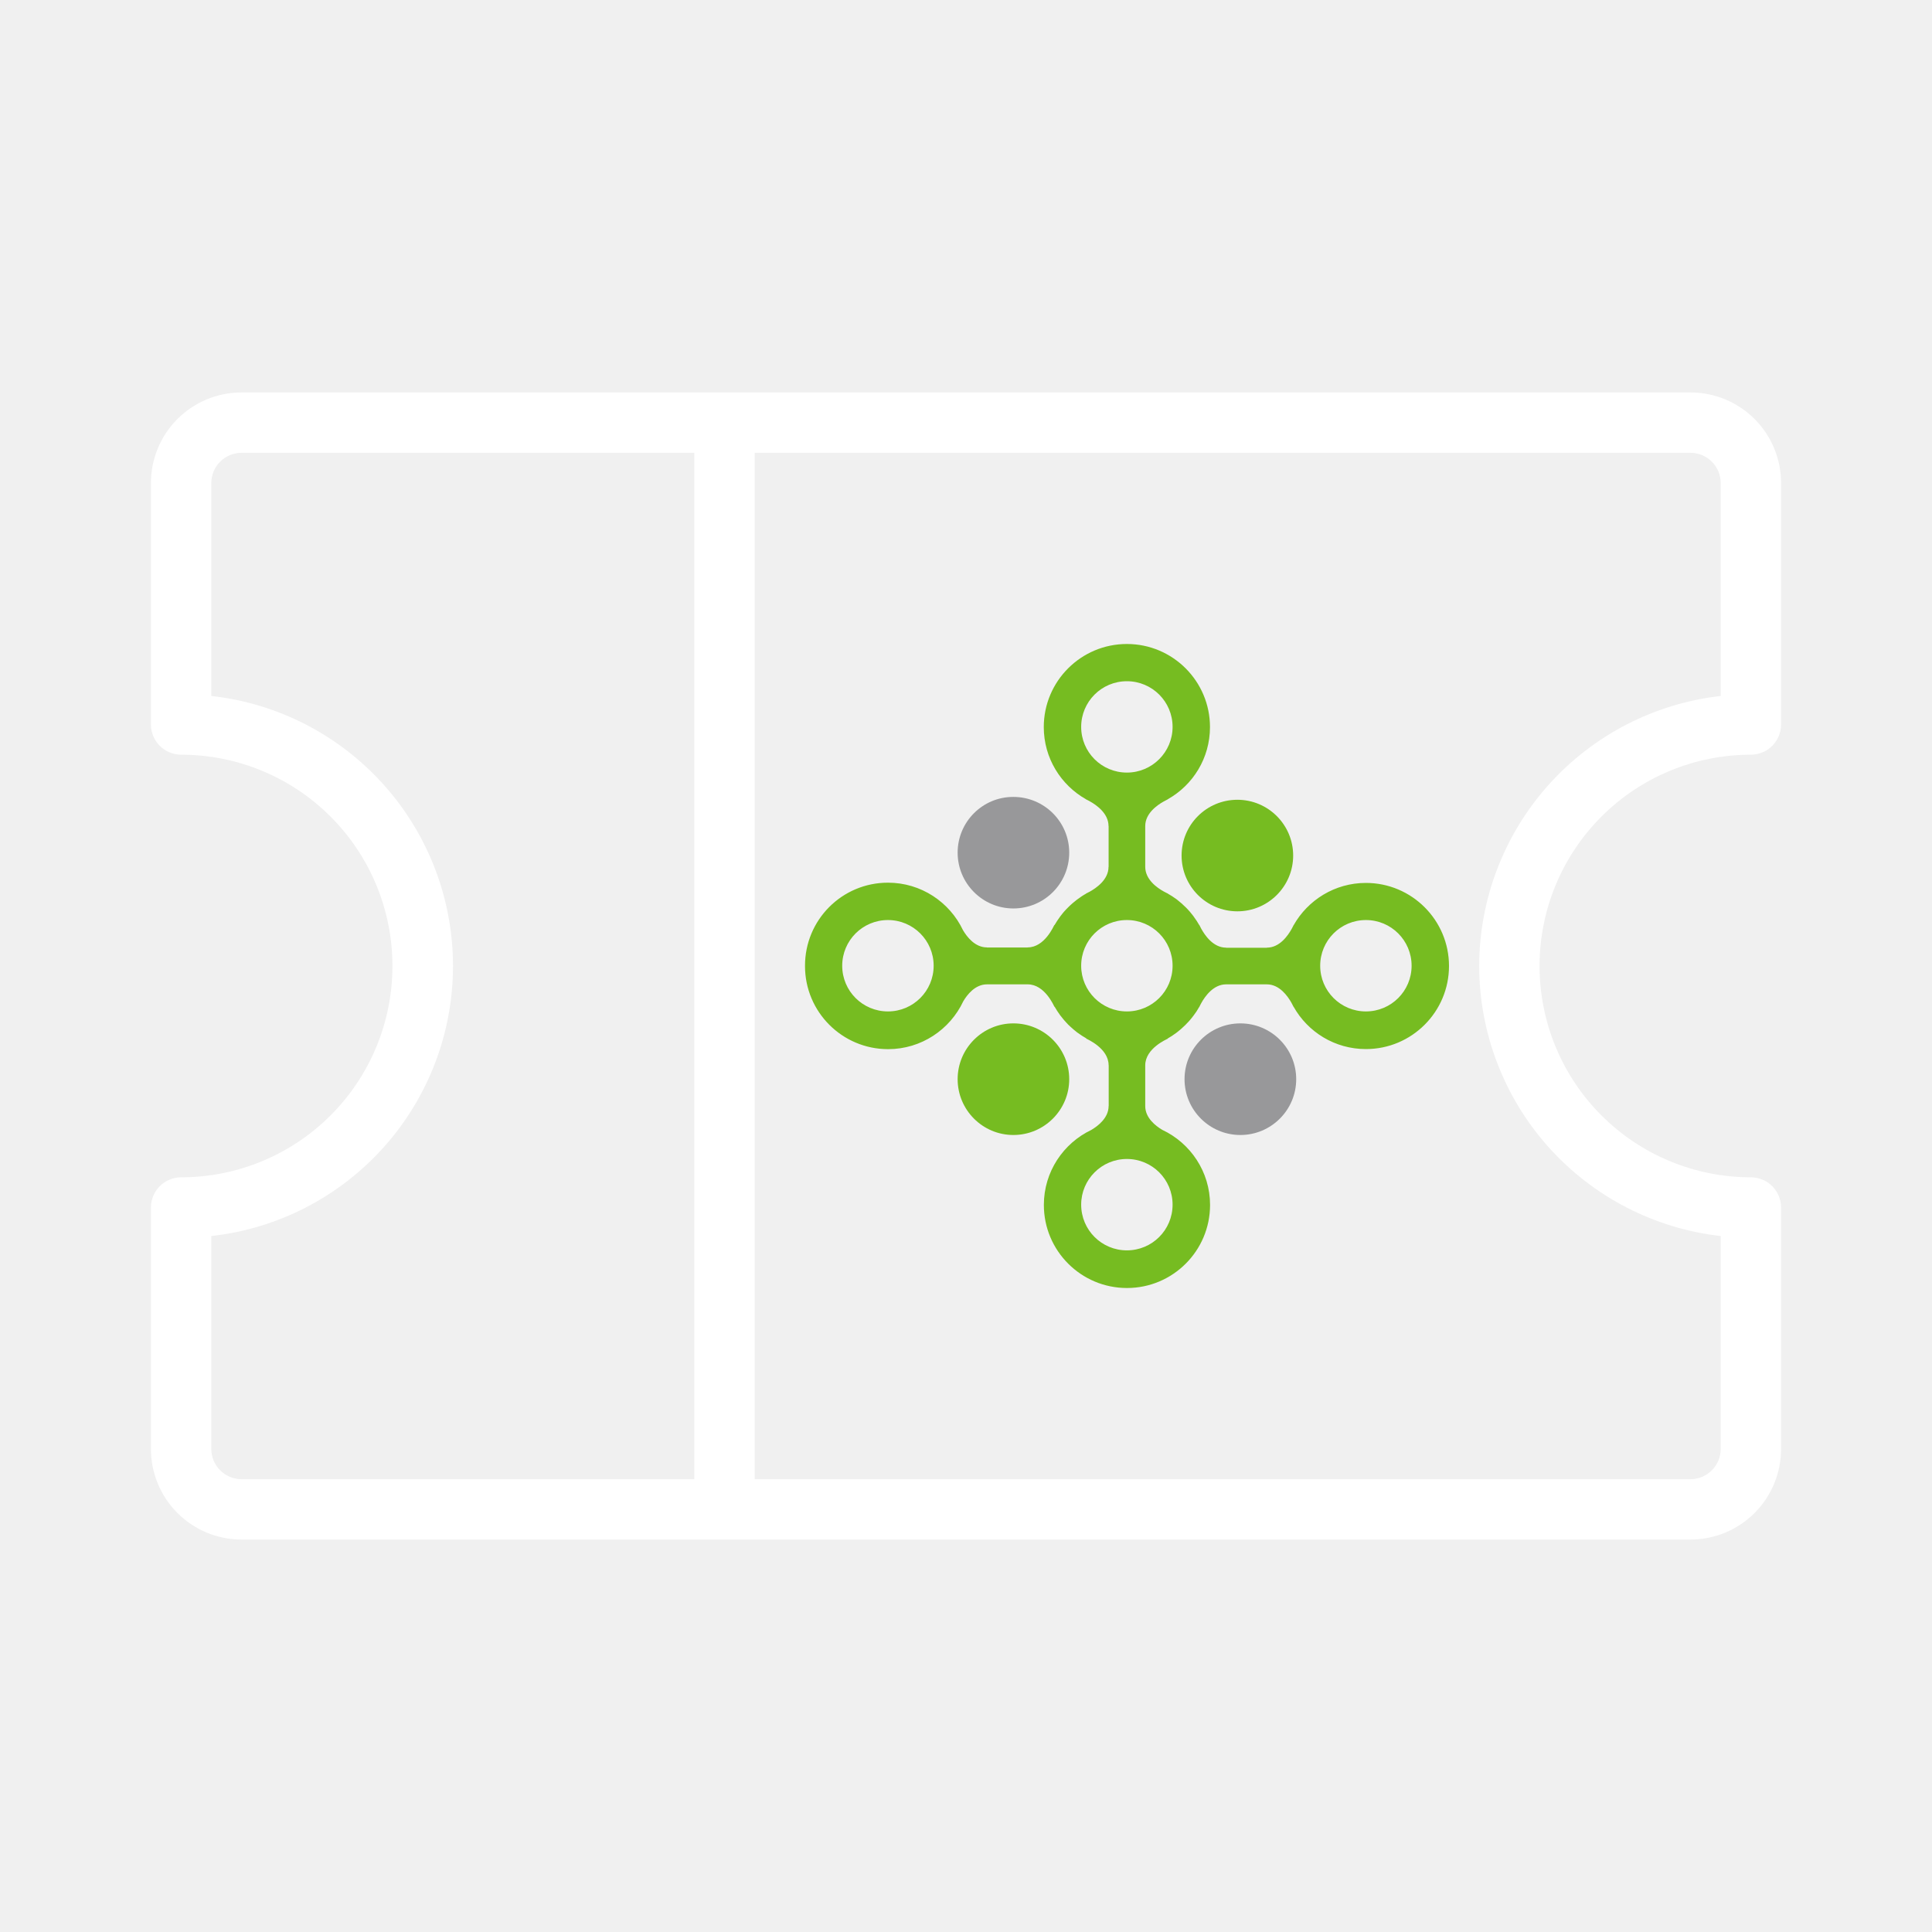
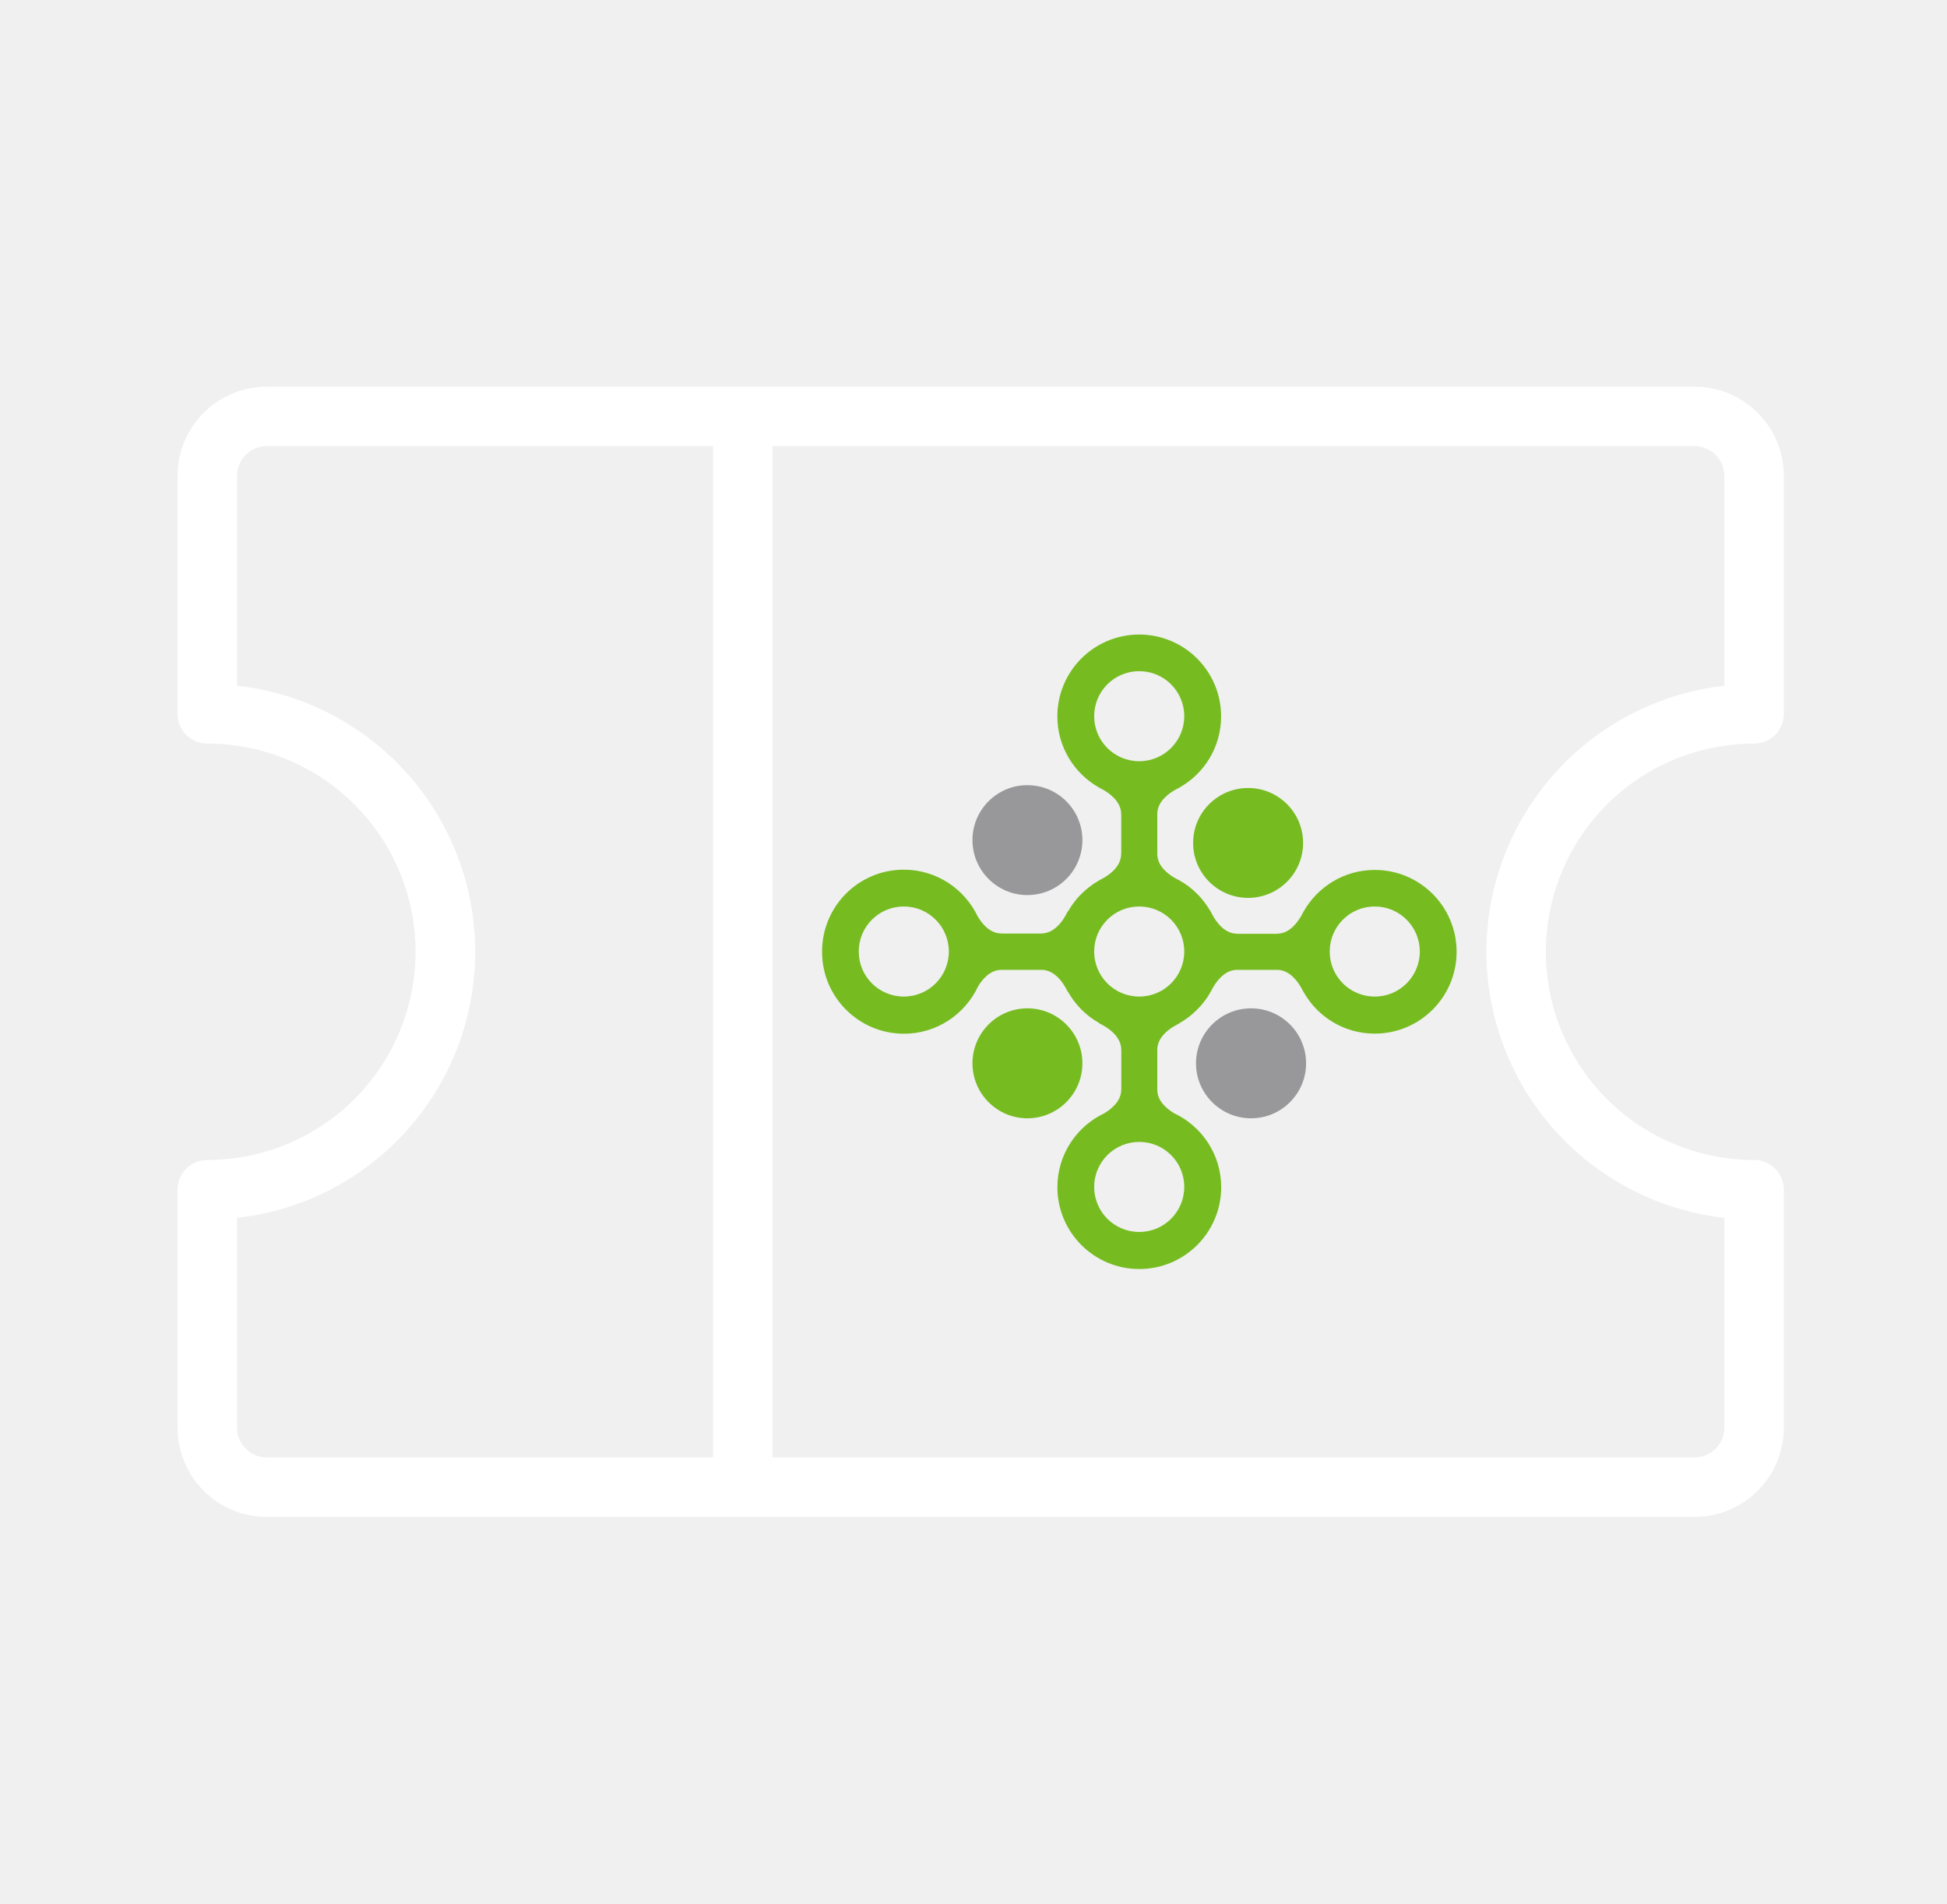
- <svg xmlns="http://www.w3.org/2000/svg" width="70" height="70" viewBox="0 0 70 70" fill="none">
-   <path d="M63.438 27.344C63.728 27.344 64.006 27.229 64.211 27.023C64.416 26.818 64.531 26.54 64.531 26.25V17.5C64.531 16.63 64.186 15.795 63.57 15.18C62.955 14.565 62.12 14.219 61.25 14.219H8.75C7.88 14.219 7.045 14.565 6.43 15.18C5.814 15.795 5.469 16.63 5.469 17.5V26.25C5.469 26.54 5.584 26.818 5.789 27.023C5.994 27.229 6.272 27.344 6.562 27.344C8.593 27.344 10.54 28.15 11.976 29.586C13.412 31.022 14.219 32.969 14.219 35C14.219 37.031 13.412 38.978 11.976 40.414C10.54 41.85 8.593 42.656 6.562 42.656C6.272 42.656 5.994 42.772 5.789 42.977C5.584 43.182 5.469 43.46 5.469 43.75V52.5C5.469 53.37 5.814 54.205 6.43 54.82C7.045 55.435 7.88 55.781 8.75 55.781H61.25C62.12 55.781 62.955 55.435 63.57 54.82C64.186 54.205 64.531 53.37 64.531 52.5V43.75C64.531 43.46 64.416 43.182 64.211 42.977C64.006 42.772 63.728 42.656 63.438 42.656C61.407 42.656 59.459 41.85 58.024 40.414C56.588 38.978 55.781 37.031 55.781 35C55.781 32.969 56.588 31.022 58.024 29.586C59.459 28.15 61.407 27.344 63.438 27.344ZM7.656 52.5V44.784C10.064 44.516 12.289 43.37 13.904 41.565C15.52 39.76 16.413 37.423 16.413 35C16.413 32.577 15.52 30.24 13.904 28.435C12.289 26.63 10.064 25.484 7.656 25.216V17.5C7.656 17.21 7.771 16.932 7.977 16.727C8.182 16.521 8.46 16.406 8.75 16.406H25.156V53.594H8.75C8.46 53.594 8.182 53.478 7.977 53.273C7.771 53.068 7.656 52.79 7.656 52.5ZM53.594 35C53.597 37.42 54.491 39.755 56.104 41.559C57.718 43.363 59.939 44.511 62.344 44.784V52.5C62.344 52.79 62.228 53.068 62.023 53.273C61.818 53.478 61.54 53.594 61.25 53.594H27.344V16.406H61.25C61.54 16.406 61.818 16.521 62.023 16.727C62.228 16.932 62.344 17.21 62.344 17.5V25.216C59.939 25.489 57.718 26.637 56.104 28.441C54.491 30.245 53.597 32.58 53.594 35Z" fill="white" />
-   <path d="M42.811 30.998C42.811 32.116 43.717 33.019 44.833 33.019C45.948 33.019 46.854 32.113 46.854 30.998C46.854 29.883 45.948 28.977 44.833 28.977C43.717 28.977 42.811 29.879 42.811 30.998Z" fill="#76BC21" />
-   <path d="M34.697 30.893C34.697 32.009 35.603 32.915 36.717 32.915C37.833 32.915 38.74 32.012 38.74 30.893C38.74 29.776 37.833 28.874 36.717 28.874C35.603 28.87 34.697 29.776 34.697 30.893Z" fill="#98989A" />
-   <path d="M42.918 39.101C42.918 40.217 43.824 41.123 44.941 41.123C46.057 41.123 46.964 40.217 46.964 39.101C46.964 37.985 46.057 37.079 44.941 37.079C43.824 37.079 42.918 37.985 42.918 39.101Z" fill="#98989A" />
-   <path d="M34.697 39.101C34.697 40.217 35.603 41.123 36.717 41.123C37.833 41.123 38.74 40.217 38.74 39.101C38.74 37.985 37.833 37.079 36.717 37.079C35.603 37.079 34.697 37.985 34.697 39.101Z" fill="#76BC21" />
-   <path d="M32.172 31.981C33.373 31.981 34.408 32.686 34.891 33.702C35.035 33.947 35.327 34.326 35.757 34.326V34.329H37.234V34.326C37.852 34.326 38.181 33.545 38.203 33.508V33.526C38.266 33.417 38.335 33.31 38.41 33.21C38.417 33.203 38.42 33.194 38.426 33.188C38.457 33.147 38.489 33.106 38.52 33.069C38.533 33.053 38.545 33.037 38.558 33.025C38.583 32.996 38.611 32.965 38.639 32.937C38.661 32.915 38.683 32.893 38.705 32.871C38.724 32.852 38.746 32.834 38.765 32.812C38.796 32.783 38.828 32.755 38.859 32.727C38.871 32.718 38.884 32.705 38.897 32.696C38.937 32.661 38.978 32.627 39.022 32.595L39.035 32.586C39.135 32.511 39.242 32.438 39.355 32.376H39.345C39.351 32.373 39.38 32.36 39.417 32.341L39.42 32.338C39.439 32.329 39.458 32.319 39.477 32.31C39.709 32.181 40.164 31.88 40.164 31.407H40.167V29.93H40.164C40.164 29.472 39.731 29.171 39.492 29.037C39.458 29.021 39.423 29.002 39.392 28.983C39.367 28.971 39.345 28.961 39.345 28.961H39.351C38.435 28.444 37.818 27.466 37.818 26.343C37.818 24.682 39.166 23.333 40.829 23.333C42.491 23.333 43.84 24.682 43.84 26.343C43.84 27.469 43.222 28.447 42.306 28.961H42.312C42.312 28.961 42.297 28.971 42.281 28.977C42.24 28.999 42.196 29.021 42.156 29.043C41.917 29.178 41.494 29.476 41.494 29.93V31.407C41.494 31.868 41.926 32.169 42.165 32.3C42.196 32.316 42.231 32.335 42.262 32.351C42.29 32.363 42.309 32.373 42.316 32.376H42.309C42.419 32.438 42.526 32.507 42.629 32.583C42.635 32.586 42.639 32.589 42.645 32.595C42.686 32.627 42.726 32.661 42.767 32.696C42.78 32.705 42.792 32.718 42.808 32.73C42.839 32.758 42.871 32.786 42.899 32.815C42.921 32.834 42.94 32.855 42.962 32.874C42.984 32.896 43.002 32.915 43.024 32.937C43.053 32.965 43.081 32.996 43.106 33.028C43.118 33.04 43.128 33.056 43.14 33.069C43.175 33.109 43.206 33.15 43.238 33.191C43.241 33.197 43.247 33.203 43.25 33.21C43.325 33.31 43.395 33.417 43.457 33.526V33.517C43.46 33.523 43.473 33.551 43.492 33.589L43.498 33.599C43.507 33.614 43.517 33.633 43.523 33.649C43.652 33.881 43.953 34.335 44.423 34.335V34.339H45.901V34.335C46.362 34.335 46.66 33.903 46.795 33.664C46.81 33.63 46.829 33.595 46.848 33.564C46.86 33.539 46.87 33.517 46.87 33.517V33.523C47.387 32.608 48.366 31.99 49.489 31.99C51.151 31.99 52.5 33.338 52.5 35C52.5 36.662 51.151 38.01 49.489 38.01C48.363 38.01 47.384 37.392 46.87 36.477V36.483C46.87 36.483 46.86 36.467 46.854 36.452C46.832 36.411 46.81 36.367 46.788 36.326C46.653 36.088 46.355 35.665 45.901 35.665H44.423C43.962 35.665 43.661 36.101 43.529 36.336C43.514 36.367 43.495 36.398 43.479 36.43C43.467 36.458 43.457 36.477 43.454 36.483V36.477C43.391 36.59 43.322 36.696 43.244 36.797C43.241 36.803 43.234 36.809 43.234 36.809C43.203 36.853 43.169 36.894 43.134 36.935C43.125 36.947 43.112 36.96 43.103 36.972C43.075 37.004 43.046 37.038 43.015 37.066C42.996 37.085 42.977 37.107 42.959 37.126C42.937 37.148 42.911 37.17 42.889 37.192C42.861 37.217 42.833 37.245 42.805 37.27C42.789 37.283 42.773 37.298 42.758 37.311C42.72 37.342 42.682 37.373 42.642 37.405C42.632 37.411 42.626 37.417 42.617 37.424C42.569 37.458 42.519 37.493 42.469 37.527L42.466 37.53C42.413 37.565 42.356 37.599 42.3 37.631H42.316C42.278 37.653 41.494 37.982 41.494 38.599V40.076C41.494 40.503 41.867 40.791 42.108 40.935C43.131 41.415 43.843 42.453 43.843 43.657C43.843 45.319 42.494 46.667 40.832 46.667C39.169 46.667 37.821 45.319 37.821 43.657C37.821 42.456 38.526 41.421 39.543 40.938C39.784 40.794 40.167 40.503 40.167 40.073H40.17V38.596H40.167C40.167 37.979 39.386 37.649 39.348 37.627H39.367C39.257 37.565 39.151 37.496 39.047 37.42C39.041 37.414 39.031 37.411 39.025 37.405C38.984 37.373 38.944 37.342 38.906 37.308C38.89 37.295 38.878 37.283 38.862 37.27C38.831 37.242 38.803 37.217 38.771 37.188C38.749 37.167 38.727 37.148 38.705 37.126C38.683 37.104 38.664 37.085 38.646 37.063C38.617 37.032 38.589 37 38.561 36.969C38.548 36.956 38.536 36.941 38.526 36.928C38.492 36.888 38.461 36.847 38.429 36.806C38.423 36.8 38.42 36.794 38.413 36.787C38.338 36.684 38.269 36.577 38.206 36.467V36.483C38.185 36.445 37.855 35.665 37.237 35.665H35.76C35.333 35.665 35.045 36.035 34.901 36.279C34.421 37.301 33.382 38.013 32.178 38.013C30.515 38.013 29.167 36.665 29.167 35.003C29.16 33.329 30.509 31.981 32.172 31.981ZM49.489 36.646C50.405 36.646 51.145 35.906 51.145 34.991C51.145 34.075 50.405 33.335 49.489 33.335C48.573 33.335 47.833 34.075 47.833 34.991C47.833 35.906 48.573 36.646 49.489 36.646ZM42.485 26.337C42.485 25.422 41.745 24.682 40.829 24.682C39.913 24.682 39.173 25.422 39.173 26.337C39.173 27.253 39.913 27.992 40.829 27.992C41.745 27.992 42.485 27.249 42.485 26.337ZM39.173 43.647C39.173 44.563 39.913 45.303 40.829 45.303C41.745 45.303 42.485 44.563 42.485 43.647C42.485 42.732 41.745 41.992 40.829 41.992C39.916 41.992 39.173 42.732 39.173 43.647ZM40.829 36.646C41.745 36.646 42.485 35.906 42.485 34.991C42.485 34.075 41.745 33.335 40.829 33.335C39.913 33.335 39.173 34.075 39.173 34.991C39.173 35.906 39.916 36.646 40.829 36.646ZM32.172 36.646C33.087 36.646 33.828 35.906 33.828 34.991C33.828 34.075 33.087 33.335 32.172 33.335C31.256 33.335 30.515 34.075 30.515 34.991C30.515 35.906 31.256 36.646 32.172 36.646Z" fill="#76BC21" />
+ <svg xmlns="http://www.w3.org/2000/svg" width="45" height="44" viewBox="0 0 45 44" fill="none">
+   <path d="M40.541 17.188C40.724 17.188 40.899 17.115 41.028 16.986C41.157 16.857 41.229 16.682 41.229 16.5V11C41.229 10.453 41.012 9.928 40.625 9.542C40.238 9.155 39.714 8.938 39.166 8.938H6.167C5.619 8.938 5.095 9.155 4.708 9.542C4.321 9.928 4.104 10.453 4.104 11V16.5C4.104 16.682 4.176 16.857 4.305 16.986C4.434 17.115 4.609 17.188 4.792 17.188C6.068 17.188 7.292 17.695 8.194 18.597C9.097 19.5 9.604 20.724 9.604 22C9.604 23.276 9.097 24.5 8.194 25.403C7.292 26.305 6.068 26.812 4.792 26.812C4.609 26.812 4.434 26.885 4.305 27.014C4.176 27.143 4.104 27.318 4.104 27.5V33C4.104 33.547 4.321 34.072 4.708 34.458C5.095 34.845 5.619 35.062 6.167 35.062H39.166C39.714 35.062 40.238 34.845 40.625 34.458C41.012 34.072 41.229 33.547 41.229 33V27.5C41.229 27.318 41.157 27.143 41.028 27.014C40.899 26.885 40.724 26.812 40.541 26.812C39.265 26.812 38.041 26.305 37.139 25.403C36.236 24.5 35.729 23.276 35.729 22C35.729 20.724 36.236 19.5 37.139 18.597C38.041 17.695 39.265 17.188 40.541 17.188ZM5.479 33V28.15C6.992 27.982 8.391 27.261 9.406 26.127C10.422 24.992 10.983 23.523 10.983 22C10.983 20.477 10.422 19.008 9.406 17.873C8.391 16.739 6.992 16.018 5.479 15.85V11C5.479 10.818 5.551 10.643 5.68 10.514C5.809 10.385 5.984 10.312 6.167 10.312H16.479V33.688H6.167C5.984 33.688 5.809 33.615 5.68 33.486C5.551 33.357 5.479 33.182 5.479 33ZM34.354 22C34.356 23.521 34.918 24.989 35.932 26.123C36.946 27.257 38.342 27.978 39.854 28.15V33C39.854 33.182 39.782 33.357 39.653 33.486C39.524 33.615 39.349 33.688 39.166 33.688H17.854V10.312H39.166C39.349 10.312 39.524 10.385 39.653 10.514C39.782 10.643 39.854 10.818 39.854 11V15.85C38.342 16.022 36.946 16.743 35.932 17.877C34.918 19.011 34.356 20.479 34.354 22Z" fill="white" />
+   <path d="M27.576 19.484C27.576 20.187 28.146 20.754 28.847 20.754C29.548 20.754 30.118 20.185 30.118 19.484C30.118 18.783 29.548 18.214 28.847 18.214C28.146 18.214 27.576 18.781 27.576 19.484Z" fill="#76BC21" />
+   <path d="M22.476 19.418C22.476 20.12 23.046 20.689 23.745 20.689C24.447 20.689 25.017 20.122 25.017 19.418C25.017 18.717 24.447 18.149 23.745 18.149C23.046 18.147 22.476 18.717 22.476 19.418Z" fill="#98989A" />
+   <path d="M27.643 24.578C27.643 25.279 28.213 25.849 28.915 25.849C29.617 25.849 30.187 25.279 30.187 24.578C30.187 23.876 29.617 23.307 28.915 23.307C28.213 23.307 27.643 23.876 27.643 24.578Z" fill="#98989A" />
+   <path d="M22.476 24.578C22.476 25.279 23.046 25.849 23.745 25.849C24.447 25.849 25.017 25.279 25.017 24.578C25.017 23.876 24.447 23.307 23.745 23.307C23.046 23.307 22.476 23.876 22.476 24.578Z" fill="#76BC21" />
+   <path d="M20.889 20.102C21.644 20.102 22.294 20.546 22.598 21.184C22.689 21.338 22.872 21.576 23.142 21.576V21.578H24.071V21.576C24.459 21.576 24.666 21.085 24.68 21.062V21.074C24.72 21.005 24.763 20.938 24.81 20.875C24.814 20.871 24.816 20.865 24.82 20.861C24.84 20.835 24.86 20.81 24.879 20.786C24.887 20.776 24.895 20.766 24.903 20.758C24.919 20.741 24.936 20.721 24.954 20.703C24.968 20.689 24.982 20.676 24.995 20.662C25.007 20.65 25.021 20.638 25.033 20.624C25.053 20.607 25.072 20.589 25.092 20.571C25.1 20.565 25.108 20.557 25.116 20.551C25.141 20.53 25.167 20.508 25.195 20.488L25.203 20.482C25.266 20.435 25.333 20.39 25.404 20.35H25.398C25.402 20.348 25.419 20.34 25.443 20.329L25.445 20.327C25.457 20.321 25.469 20.315 25.48 20.309C25.626 20.228 25.912 20.039 25.912 19.741H25.914V18.813H25.912C25.912 18.525 25.64 18.336 25.49 18.252C25.469 18.242 25.447 18.23 25.427 18.218C25.412 18.21 25.398 18.204 25.398 18.204H25.402C24.826 17.879 24.438 17.264 24.438 16.559C24.438 15.514 25.285 14.667 26.33 14.667C27.375 14.667 28.223 15.514 28.223 16.559C28.223 17.266 27.835 17.881 27.259 18.204H27.263C27.263 18.204 27.253 18.21 27.243 18.214C27.218 18.228 27.19 18.242 27.164 18.255C27.014 18.34 26.748 18.527 26.748 18.813V19.741C26.748 20.031 27.02 20.22 27.17 20.303C27.19 20.313 27.212 20.325 27.231 20.335C27.249 20.343 27.261 20.348 27.265 20.35H27.261C27.33 20.39 27.397 20.433 27.462 20.48C27.466 20.482 27.468 20.484 27.472 20.488C27.497 20.508 27.523 20.53 27.549 20.551C27.557 20.557 27.564 20.565 27.574 20.573C27.594 20.591 27.614 20.609 27.631 20.626C27.645 20.638 27.657 20.652 27.671 20.664C27.685 20.678 27.697 20.689 27.71 20.703C27.728 20.721 27.746 20.741 27.762 20.76C27.77 20.768 27.775 20.778 27.783 20.786C27.805 20.812 27.825 20.837 27.844 20.863C27.846 20.867 27.85 20.871 27.852 20.875C27.9 20.938 27.943 21.005 27.983 21.074V21.068C27.984 21.072 27.992 21.09 28.004 21.113L28.008 21.119C28.014 21.129 28.02 21.141 28.024 21.151C28.105 21.296 28.294 21.582 28.59 21.582V21.584H29.518V21.582C29.808 21.582 29.995 21.31 30.08 21.16C30.09 21.139 30.102 21.117 30.114 21.097C30.122 21.082 30.128 21.068 30.128 21.068V21.072C30.453 20.496 31.068 20.108 31.774 20.108C32.819 20.108 33.666 20.955 33.666 22C33.666 23.044 32.819 23.892 31.774 23.892C31.066 23.892 30.451 23.504 30.128 22.928V22.932C30.128 22.932 30.122 22.922 30.118 22.912C30.104 22.887 30.09 22.859 30.076 22.834C29.991 22.684 29.804 22.418 29.518 22.418H28.59C28.3 22.418 28.111 22.692 28.028 22.84C28.018 22.859 28.006 22.879 27.996 22.899C27.988 22.916 27.983 22.928 27.98 22.932V22.928C27.941 22.999 27.898 23.066 27.848 23.129C27.846 23.133 27.843 23.137 27.843 23.137C27.823 23.165 27.801 23.19 27.779 23.216C27.773 23.224 27.766 23.232 27.76 23.24C27.742 23.259 27.724 23.281 27.704 23.299C27.693 23.311 27.681 23.324 27.669 23.336C27.655 23.35 27.639 23.364 27.626 23.378C27.608 23.393 27.59 23.411 27.572 23.427C27.562 23.435 27.553 23.445 27.543 23.452C27.519 23.472 27.495 23.492 27.47 23.512C27.464 23.515 27.46 23.519 27.454 23.523C27.424 23.545 27.393 23.567 27.361 23.588L27.359 23.59C27.326 23.612 27.29 23.634 27.255 23.654H27.265C27.241 23.667 26.748 23.874 26.748 24.262V25.191C26.748 25.459 26.983 25.64 27.135 25.731C27.777 26.032 28.225 26.684 28.225 27.441C28.225 28.486 27.377 29.333 26.332 29.333C25.287 29.333 24.439 28.486 24.439 27.441C24.439 26.686 24.883 26.036 25.522 25.733C25.674 25.642 25.914 25.459 25.914 25.189H25.916V24.261H25.914C25.914 23.872 25.423 23.665 25.4 23.651H25.412C25.343 23.612 25.276 23.569 25.21 23.521C25.206 23.517 25.201 23.515 25.197 23.512C25.171 23.492 25.145 23.472 25.122 23.451C25.112 23.443 25.104 23.435 25.094 23.427C25.074 23.409 25.057 23.393 25.037 23.376C25.023 23.362 25.009 23.35 24.995 23.336C24.982 23.322 24.97 23.311 24.958 23.297C24.94 23.277 24.922 23.257 24.905 23.238C24.897 23.23 24.889 23.22 24.883 23.212C24.861 23.186 24.842 23.161 24.822 23.135C24.818 23.131 24.816 23.127 24.812 23.123C24.765 23.058 24.721 22.991 24.682 22.922V22.932C24.668 22.909 24.461 22.418 24.073 22.418H23.144C22.876 22.418 22.695 22.65 22.604 22.804C22.302 23.447 21.65 23.894 20.893 23.894C19.848 23.894 19 23.047 19 22.002C18.996 20.95 19.844 20.102 20.889 20.102ZM31.774 23.035C32.349 23.035 32.815 22.57 32.815 21.994C32.815 21.419 32.349 20.953 31.774 20.953C31.198 20.953 30.733 21.419 30.733 21.994C30.733 22.57 31.198 23.035 31.774 23.035ZM27.371 16.555C27.371 15.979 26.906 15.514 26.33 15.514C25.755 15.514 25.289 15.979 25.289 16.555C25.289 17.13 25.755 17.595 26.33 17.595C26.906 17.595 27.371 17.128 27.371 16.555ZM25.289 27.435C25.289 28.011 25.755 28.476 26.33 28.476C26.906 28.476 27.371 28.011 27.371 27.435C27.371 26.86 26.906 26.395 26.33 26.395C25.756 26.395 25.289 26.86 25.289 27.435ZM26.33 23.035C26.906 23.035 27.371 22.57 27.371 21.994C27.371 21.419 26.906 20.953 26.33 20.953C25.755 20.953 25.289 21.419 25.289 21.994C25.289 22.57 25.756 23.035 26.33 23.035ZM20.889 23.035C21.464 23.035 21.93 22.57 21.93 21.994C21.93 21.419 21.464 20.953 20.889 20.953C20.313 20.953 19.848 21.419 19.848 21.994C19.848 22.57 20.313 23.035 20.889 23.035Z" fill="#76BC21" />
</svg>
